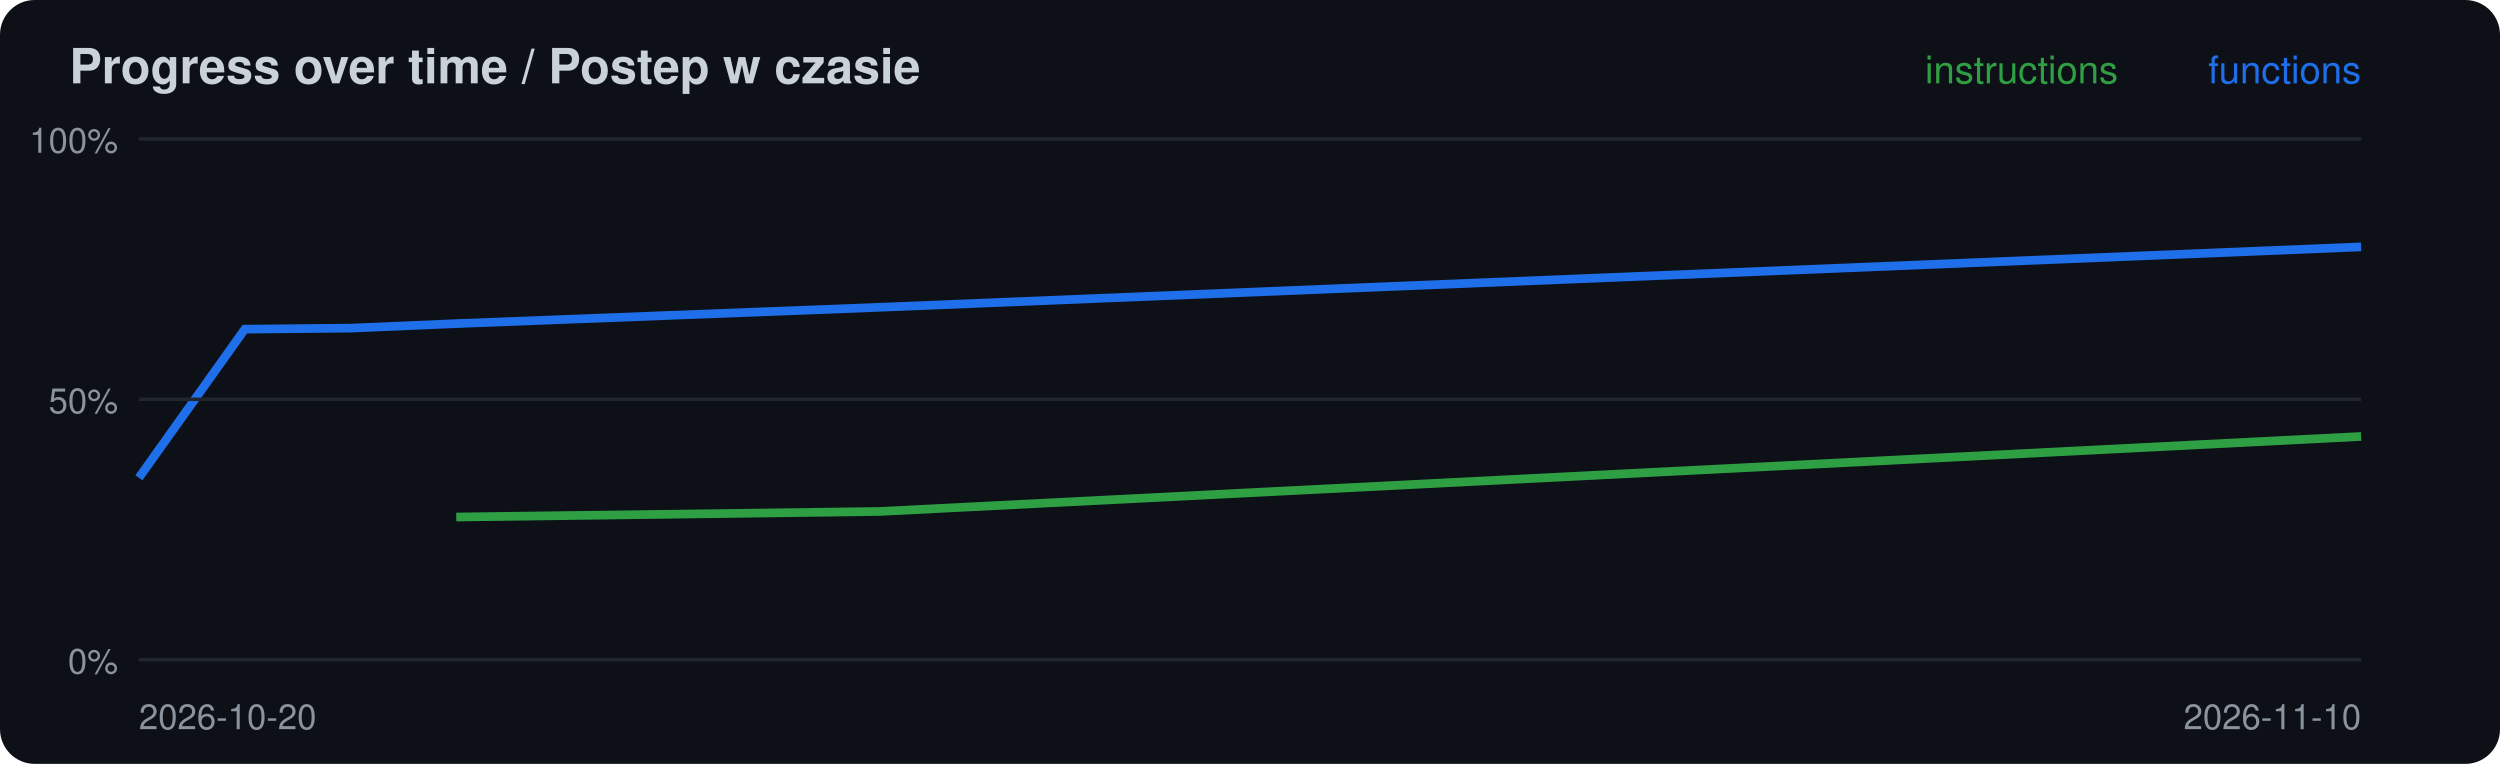
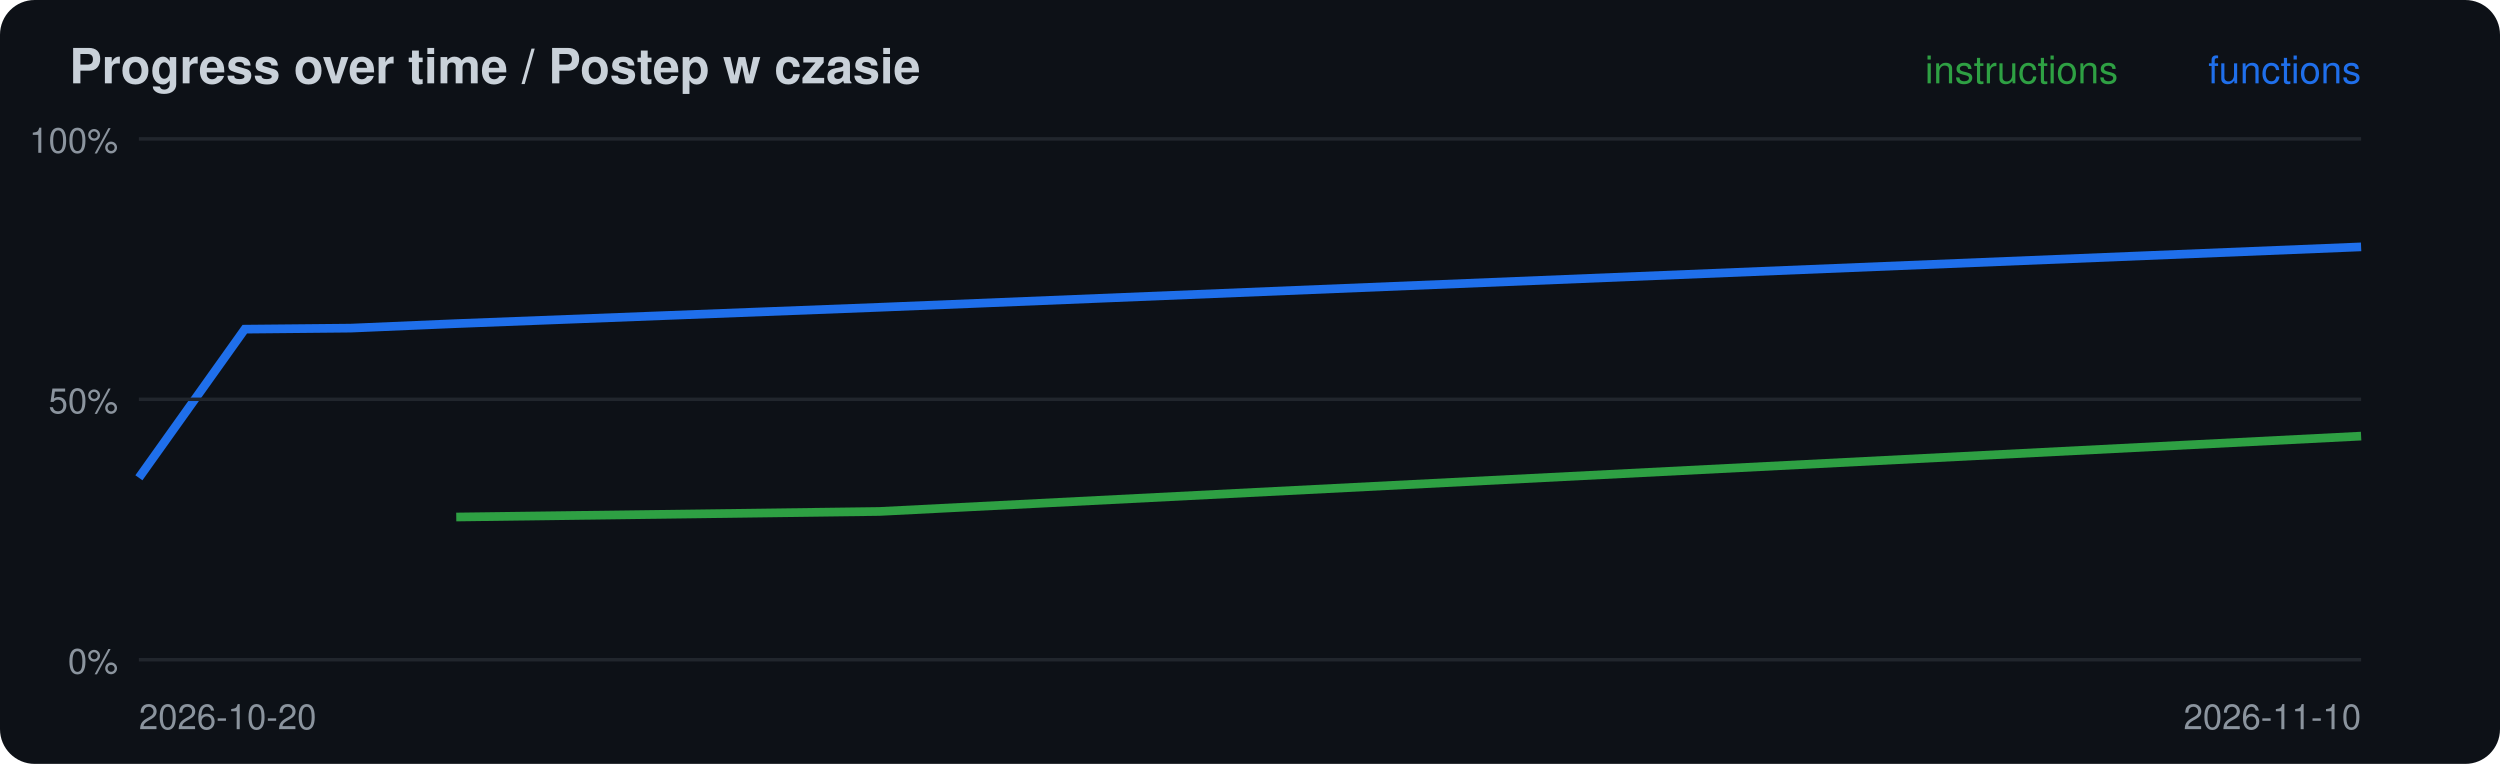
<svg xmlns="http://www.w3.org/2000/svg" width="720" height="220" viewBox="0 0 720 220">
  <rect width="720" height="220" rx="10" fill="#0d1117" />
  <text x="20" y="24" font-family="-apple-system,Segoe UI,Helvetica,Arial,sans-serif" font-size="14" font-weight="600" fill="#c9d1d9">Progress over time / Postep w czasie</text>
-   <polyline points="131.4,148.9 253.3,147.3 680.0,125.7" fill="none" stroke="#2ea043" stroke-width="2.5" />
+   <polyline points="131.4,148.9 253.3,147.3 680.0,125.6" fill="none" stroke="#2ea043" stroke-width="2.5" />
  <polyline points="40.0,137.6 70.5,94.8 101.0,94.5 131.4,93.2 253.3,88.5 680.0,71.1" fill="none" stroke="#1f6feb" stroke-width="2.5" />
  <line x1="40" x2="680" y1="190.0" y2="190.0" stroke="#21262d" />
  <text x="34" y="194.0" font-family="-apple-system,Segoe UI,Helvetica,Arial,sans-serif" font-size="10" fill="#8b949e" text-anchor="end">0%</text>
  <line x1="40" x2="680" y1="115.0" y2="115.0" stroke="#21262d" />
  <text x="34" y="119.0" font-family="-apple-system,Segoe UI,Helvetica,Arial,sans-serif" font-size="10" fill="#8b949e" text-anchor="end">50%</text>
  <line x1="40" x2="680" y1="40.0" y2="40.0" stroke="#21262d" />
  <text x="34" y="44.0" font-family="-apple-system,Segoe UI,Helvetica,Arial,sans-serif" font-size="10" fill="#8b949e" text-anchor="end">100%</text>
  <text x="40" y="210" font-family="-apple-system,Segoe UI,Helvetica,Arial,sans-serif" font-size="10" fill="#8b949e">2026-10-20</text>
  <text x="680" y="24" font-family="-apple-system,Segoe UI,Helvetica,Arial,sans-serif" font-size="11" fill="#1f6feb" text-anchor="end">functions</text>
  <text x="610" y="24" font-family="-apple-system,Segoe UI,Helvetica,Arial,sans-serif" font-size="11" fill="#2ea043" text-anchor="end">instructions</text>
  <text x="680" y="210" font-family="-apple-system,Segoe UI,Helvetica,Arial,sans-serif" font-size="10" fill="#8b949e" text-anchor="end">2026-11-10</text>
</svg>
